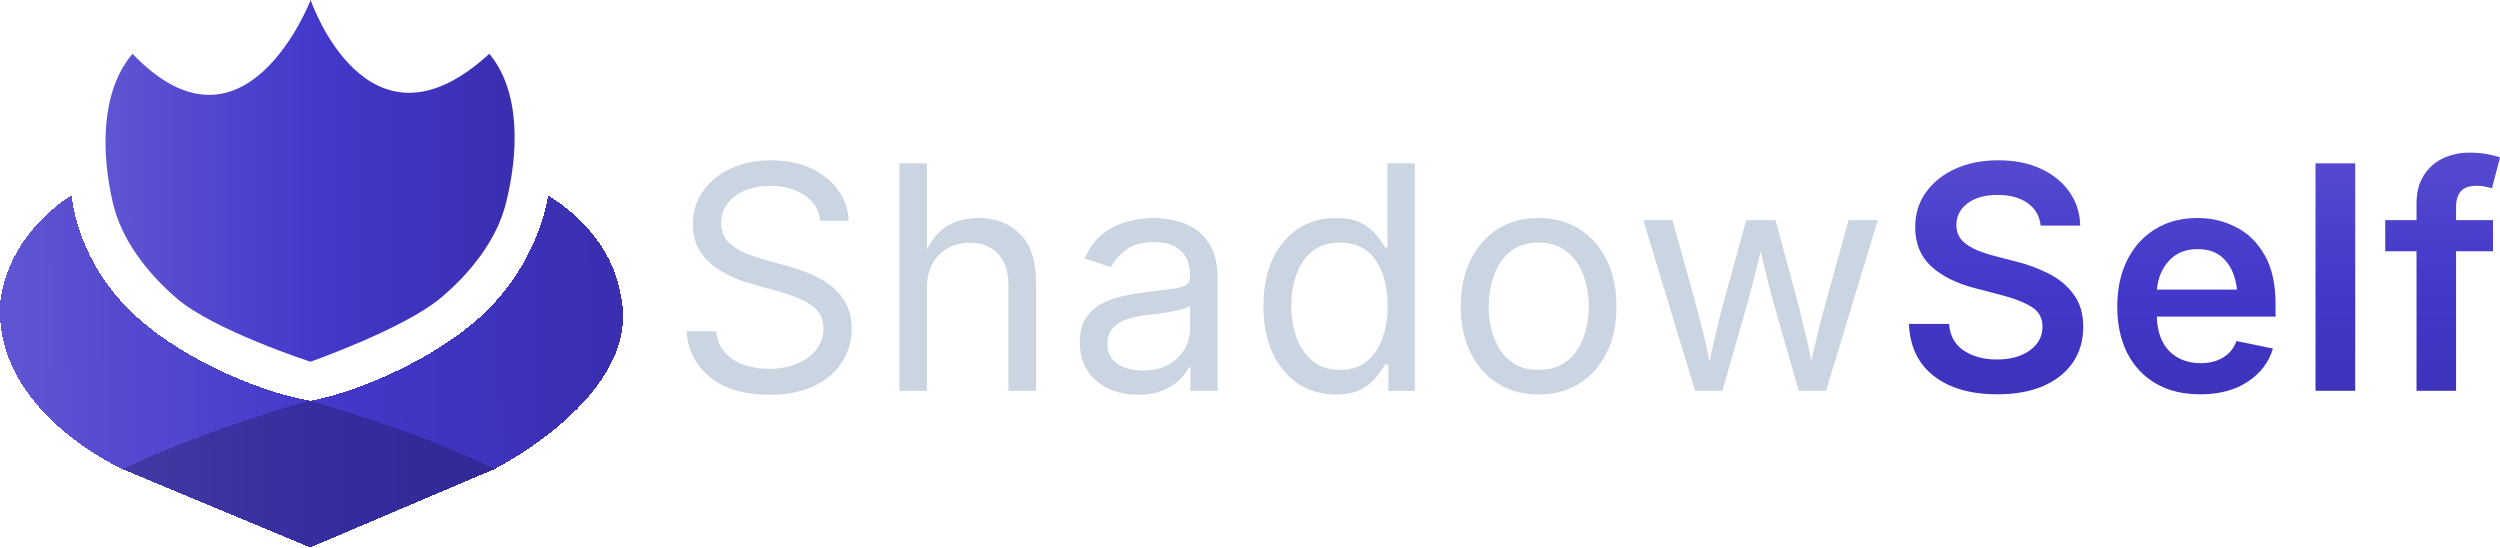
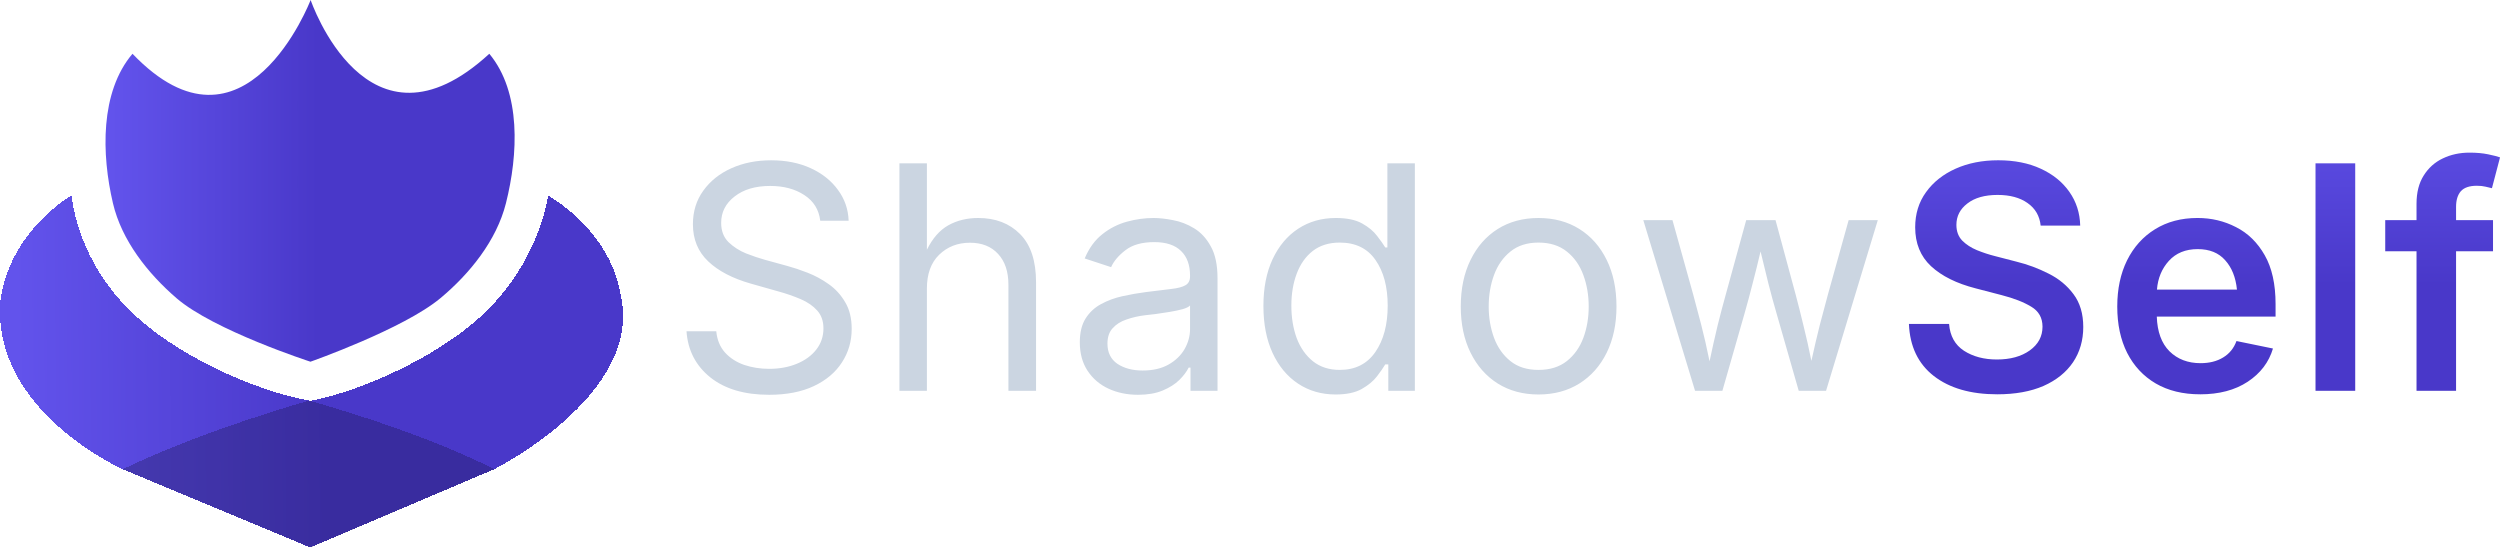
<svg xmlns="http://www.w3.org/2000/svg" xmlns:xlink="http://www.w3.org/1999/xlink" viewBox="2067.651 -1177.854 613.759 134.4">
  <defs>
    <linearGradient id="b" x1="2127.114" y1="-1161.637" x2="2224.575" y2="-1161.637" xlink:href="#a" />
    <linearGradient id="a" gradientUnits="userSpaceOnUse">
-       <stop offset="0" stop-color="#5f54d1" />
-       <stop offset=".522" stop-color="#4338ca" />
-       <stop offset="1" stop-color="#3a2fb0" />
+       <stop offset="0" stop-color="#6253ec" />
+       <stop offset=".522" stop-color="#4938c9" />
+       <stop offset="1" stop-color="#4938c9" />
    </linearGradient>
    <linearGradient id="d" x1="2176.357" y1="-1161.637" x2="2176.357" y2="-1075.2" gradientTransform="matrix(-.0094 -.99996 1.67935 .00001 4075.028 1055.472)" xlink:href="#a" />
    <linearGradient id="c" gradientUnits="userSpaceOnUse" x1="2176.357" y1="-1161.637" x2="2176.357" y2="-1075.2" />
    <linearGradient id="e" x1="2175.6" y1="-1111.246" x2="2175.6" y2="-1075.2" gradientUnits="userSpaceOnUse">
      <stop offset=".103" stop-color="#15113f" />
    </linearGradient>
    <linearGradient id="f" x1="2218.907" y1="-1050.224" x2="2218.907" y2="-986.279" xlink:href="#a" />
  </defs>
  <g stroke-width="0">
    <path d="M2132.4-1196.4c-7.982 9.403-7.61 24.679-4.8 36.689 2.13 9.104 8.521 17.203 15.6 23.311 9.186 7.927 32.889 15.6 32.889 15.6s22.816-8.02 31.911-15.6c7.2-6 13.774-14.143 16.079-23.291 3.008-11.939 3.801-27.25-4.079-36.709-30 27.6-43.865-13.2-43.865-13.2s-16.135 42-43.735 13.2z" fill="url(#b)" transform="translate(-32.222 31.746)" />
    <path d="M2117.484-1161.637s-15.084 8.437-17.484 25.708c-2.4 27.129 30 41.529 30 41.529l46.019 19.2 45.181-19.2s36-18 31.2-42c-2.4-16.8-18-25.2-18-25.2s-1.503 13.574-13.2 26.4c-11.27 12.359-32.4 21.6-45.111 24-13.689-2.4-34.755-11.626-46.089-24-11.761-12.842-12.516-26.437-12.516-26.437z" shape-rendering="crispedges" fill="url(#d)" transform="translate(-32.222 31.746)" />
    <path d="M2175.743-1111.246s-26.036 7.267-45.743 16.846l46.089 19.2 45.111-19.2c-18.686-9.579-45.457-16.846-45.457-16.846z" shape-rendering="crispedges" fill-opacity=".3" fill="url(#e)" transform="translate(-32.222 31.746)" />
  </g>
  <path d="M2256.466-1080.932c-6.046 0-10.857-1.425-14.429-4.273-3.574-2.873-5.522-6.646-5.847-11.318h7.308c.2 2.098.913 3.834 2.136 5.209 1.224 1.349 2.787 2.361 4.685 3.036 1.925.649 3.973.975 6.147.975 2.525 0 4.785-.414 6.784-1.237 2.023-.825 3.624-1.987 4.798-3.486 1.175-1.501 1.761-3.237 1.761-5.209 0-1.799-.513-3.262-1.537-4.387-.999-1.125-2.336-2.049-4.01-2.773a41.844 41.844 0 0 0-5.509-1.911l-6.746-1.912c-4.497-1.275-7.997-3.099-10.494-5.472-2.498-2.374-3.749-5.409-3.749-9.109 0-3.148.85-5.896 2.55-8.244 1.698-2.374 3.999-4.21 6.896-5.509 2.898-1.302 6.147-1.95 9.746-1.95 3.673 0 6.921.648 9.745 1.95 2.823 1.299 5.048 3.072 6.671 5.322 1.649 2.223 2.523 4.748 2.623 7.571h-6.972c-.324-2.724-1.623-4.823-3.898-6.297-2.273-1.5-5.071-2.249-8.396-2.249-3.622 0-6.533.862-8.733 2.587-2.198 1.698-3.297 3.86-3.297 6.484 0 1.947.6 3.522 1.798 4.722 1.224 1.173 2.661 2.099 4.311 2.774 1.674.649 3.186 1.161 4.534 1.537l5.585 1.536c1.498.4 3.148.949 4.947 1.65a23.447 23.447 0 0 1 5.21 2.811c1.649 1.15 2.998 2.624 4.048 4.423 1.074 1.772 1.612 3.96 1.612 6.56 0 3.047-.8 5.795-2.399 8.244-1.574 2.449-3.873 4.384-6.897 5.81-3.022 1.424-6.683 2.136-10.981 2.136l-.001-.001zm38.742-26.087v25.112h-6.746v-55.846h6.746v21.215c1.375-2.8 3.123-4.799 5.247-5.999 2.15-1.198 4.599-1.798 7.346-1.798 4.248 0 7.67 1.311 10.27 3.935 2.623 2.623 3.935 6.584 3.935 11.882v26.611h-6.784v-26.049c0-3.224-.85-5.747-2.548-7.57-1.675-1.825-3.973-2.737-6.897-2.737-3.024 0-5.547.987-7.573 2.961-1.998 1.95-2.997 4.71-2.997 8.283h.001zm51.821 26.087c-2.648 0-5.06-.5-7.234-1.5-2.149-.999-3.861-2.461-5.134-4.385-1.274-1.925-1.912-4.261-1.912-7.008 0-2.398.475-4.348 1.424-5.847a10.041 10.041 0 0 1 3.785-3.524c1.6-.875 3.36-1.524 5.285-1.949a65.413 65.413 0 0 1 5.81-1.013c2.498-.323 4.535-.575 6.109-.749 1.574-.176 2.736-.475 3.486-.9.775-.425 1.161-1.149 1.161-2.173v-.225c0-2.599-.737-4.61-2.211-6.036-1.475-1.449-3.662-2.174-6.559-2.174-3.023 0-5.385.663-7.085 1.988-1.698 1.299-2.873 2.686-3.523 4.16l-6.484-2.135c1.074-2.55 2.525-4.536 4.348-5.96a16.619 16.619 0 0 1 6.034-3.073c2.198-.6 4.372-.9 6.521-.9 1.4 0 2.987.174 4.761.524 1.798.325 3.522.986 5.171 1.986 1.675 1 3.049 2.486 4.124 4.461 1.1 1.949 1.65 4.56 1.65 7.834v27.623h-6.635v-5.697h-.451c-.475.973-1.236 1.985-2.286 3.035-1.05 1.024-2.412 1.886-4.086 2.587-1.674.699-3.698 1.05-6.072 1.05h.003zm1.163-5.96c2.497 0 4.609-.488 6.334-1.461 1.724-.976 3.035-2.237 3.935-3.786.899-1.575 1.35-3.211 1.35-4.91v-5.809c-.275.325-.875.624-1.799.899-.924.249-1.986.476-3.186.675-1.175.2-2.323.374-3.448.525-1.1.124-1.975.224-2.623.3a21.695 21.695 0 0 0-4.573 1.049c-1.398.475-2.523 1.186-3.373 2.137-.85.923-1.274 2.185-1.274 3.785 0 2.173.812 3.823 2.435 4.948 1.65 1.098 3.724 1.65 6.223 1.65l-.001-.002zm47.361 5.884c-3.473 0-6.546-.888-9.219-2.66-2.674-1.774-4.761-4.286-6.26-7.534-1.499-3.249-2.249-7.097-2.249-11.545 0-4.423.75-8.247 2.249-11.468 1.525-3.249 3.624-5.747 6.297-7.497 2.674-1.749 5.747-2.624 9.22-2.624 2.725 0 4.885.449 6.484 1.35 1.599.898 2.822 1.922 3.673 3.072.875 1.125 1.536 2.061 1.987 2.812h.525v-20.651h6.745v55.846h-6.521v-6.484h-.751c-.45.774-1.125 1.748-2.024 2.924-.875 1.148-2.125 2.185-3.749 3.111-1.599.9-3.735 1.349-6.409 1.349l.002-.001zm1.013-6.033c3.799 0 6.71-1.463 8.733-4.385 2.023-2.925 3.035-6.722 3.035-11.394 0-4.624-.999-8.36-2.997-11.208-1.975-2.848-4.897-4.271-8.771-4.271-2.649 0-4.861.686-6.635 2.06-1.748 1.373-3.06 3.235-3.935 5.584-.875 2.323-1.312 4.935-1.312 7.835 0 2.923.437 5.585 1.312 7.982.9 2.373 2.237 4.272 4.01 5.697 1.774 1.398 3.96 2.099 6.56 2.099v.001zm48.786 6.033c-3.799 0-7.135-.899-10.008-2.698-2.849-1.799-5.072-4.324-6.671-7.57-1.599-3.249-2.399-7.021-2.399-11.32 0-4.374.8-8.184 2.399-11.432 1.599-3.272 3.822-5.809 6.671-7.608 2.873-1.798 6.209-2.697 10.008-2.697 3.821 0 7.17.899 10.045 2.697 2.873 1.799 5.109 4.336 6.708 7.61 1.599 3.247 2.399 7.057 2.399 11.431 0 4.298-.8 8.07-2.399 11.32-1.599 3.248-3.835 5.771-6.708 7.571-2.873 1.799-6.222 2.697-10.045 2.697v-.001zm0-6.033c2.822 0 5.146-.726 6.971-2.174 1.823-1.449 3.173-3.348 4.048-5.697.875-2.374 1.312-4.936 1.312-7.684 0-2.774-.437-5.347-1.312-7.721-.875-2.399-2.225-4.324-4.048-5.772-1.822-1.473-4.148-2.21-6.971-2.21-2.799 0-5.097.737-6.897 2.21-1.799 1.448-3.136 3.36-4.011 5.736-.875 2.372-1.312 4.959-1.312 7.758 0 2.749.437 5.31 1.312 7.684.875 2.349 2.212 4.248 4.011 5.698 1.798 1.448 4.097 2.173 6.897 2.173v-.001zm38.441 5.134-12.707-41.904h7.16l5.097 18.291c.6 2.172 1.25 4.621 1.949 7.346.7 2.697 1.388 5.709 2.061 9.033a320.823 320.823 0 0 1 1.988-8.845c.674-2.7 1.337-5.211 1.986-7.534l5.023-18.291h7.197l4.947 18.291c.6 2.248 1.224 4.722 1.874 7.421a188.375 188.375 0 0 1 1.987 8.845c.7-3.198 1.388-6.135 2.061-8.809.699-2.7 1.363-5.185 1.988-7.459l5.096-18.29h7.159l-12.706 41.903h-6.708l-5.434-18.965c-.7-2.398-1.375-4.872-2.025-7.421-.624-2.549-1.262-5.161-1.912-7.833a306.064 306.064 0 0 1-1.949 7.871 242.985 242.985 0 0 1-1.987 7.383l-5.434 18.965-6.711.002z" fill="#cbd5e1" />
  <g fill="url(#f)" transform="matrix(1.4483 0 0 1.4483 -756.427 364.881)">
    <path d="M2288.469-998.365q-6.729 0-10.74-3.105-3.985-3.105-4.218-8.825h6.806q.233 3.054 2.536 4.555 2.303 1.475 5.564 1.475 3.416 0 5.564-1.527 2.174-1.553 2.174-4.037 0-2.251-1.915-3.39-1.915-1.165-5.046-1.967l-4.374-1.139q-4.839-1.242-7.557-3.752-2.691-2.51-2.691-6.599 0-3.416 1.837-5.952 1.837-2.562 5.021-3.985 3.183-1.423 7.22-1.423 4.115 0 7.194 1.423 3.106 1.423 4.865 3.934 1.76 2.51 1.837 5.719h-6.703q-.259-2.458-2.226-3.83-1.941-1.372-5.072-1.372-3.261 0-5.124 1.449-1.863 1.423-1.863 3.623 0 1.63.983 2.666 1.009 1.009 2.51 1.63 1.527.621 3.08 1.009l3.597.932q2.847.699 5.435 2.019 2.614 1.294 4.244 3.494 1.656 2.2 1.656 5.564 0 3.39-1.734 5.978-1.734 2.562-4.995 4.011-3.261 1.423-7.867 1.423zM2322.878-998.365q-4.374 0-7.531-1.837-3.131-1.837-4.839-5.176-1.682-3.338-1.682-7.867 0-4.451 1.656-7.815 1.682-3.39 4.736-5.279 3.08-1.915 7.22-1.915 3.52 0 6.521 1.553 3.028 1.527 4.865 4.762 1.837 3.209 1.837 8.281v2.122h-20.134q.129 3.856 2.148 5.875 2.044 2.019 5.279 2.019 2.226 0 3.804-.957 1.604-.957 2.277-2.795l6.185 1.268q-1.035 3.494-4.296 5.642-3.235 2.122-8.048 2.122zm-7.324-17.753h13.561q-.311-3.106-1.993-4.969-1.656-1.889-4.658-1.889-3.08 0-4.891 1.993-1.786 1.967-2.019 4.865zM2349.162-1037.52v38.56h-6.729v-38.56zM2372.521-1027.893v5.279h-6.263v23.653h-6.703v-23.653h-5.305v-5.279h5.305v-2.769q0-2.872 1.216-4.788 1.216-1.941 3.235-2.898 2.044-.983 4.529-.983 1.786 0 3.157.285 1.372.285 2.019.517l-1.372 5.228q-.44-.129-1.087-.259-.621-.155-1.475-.155-1.889 0-2.717.932-.802.932-.802 2.64v2.252z" />
  </g>
</svg>
